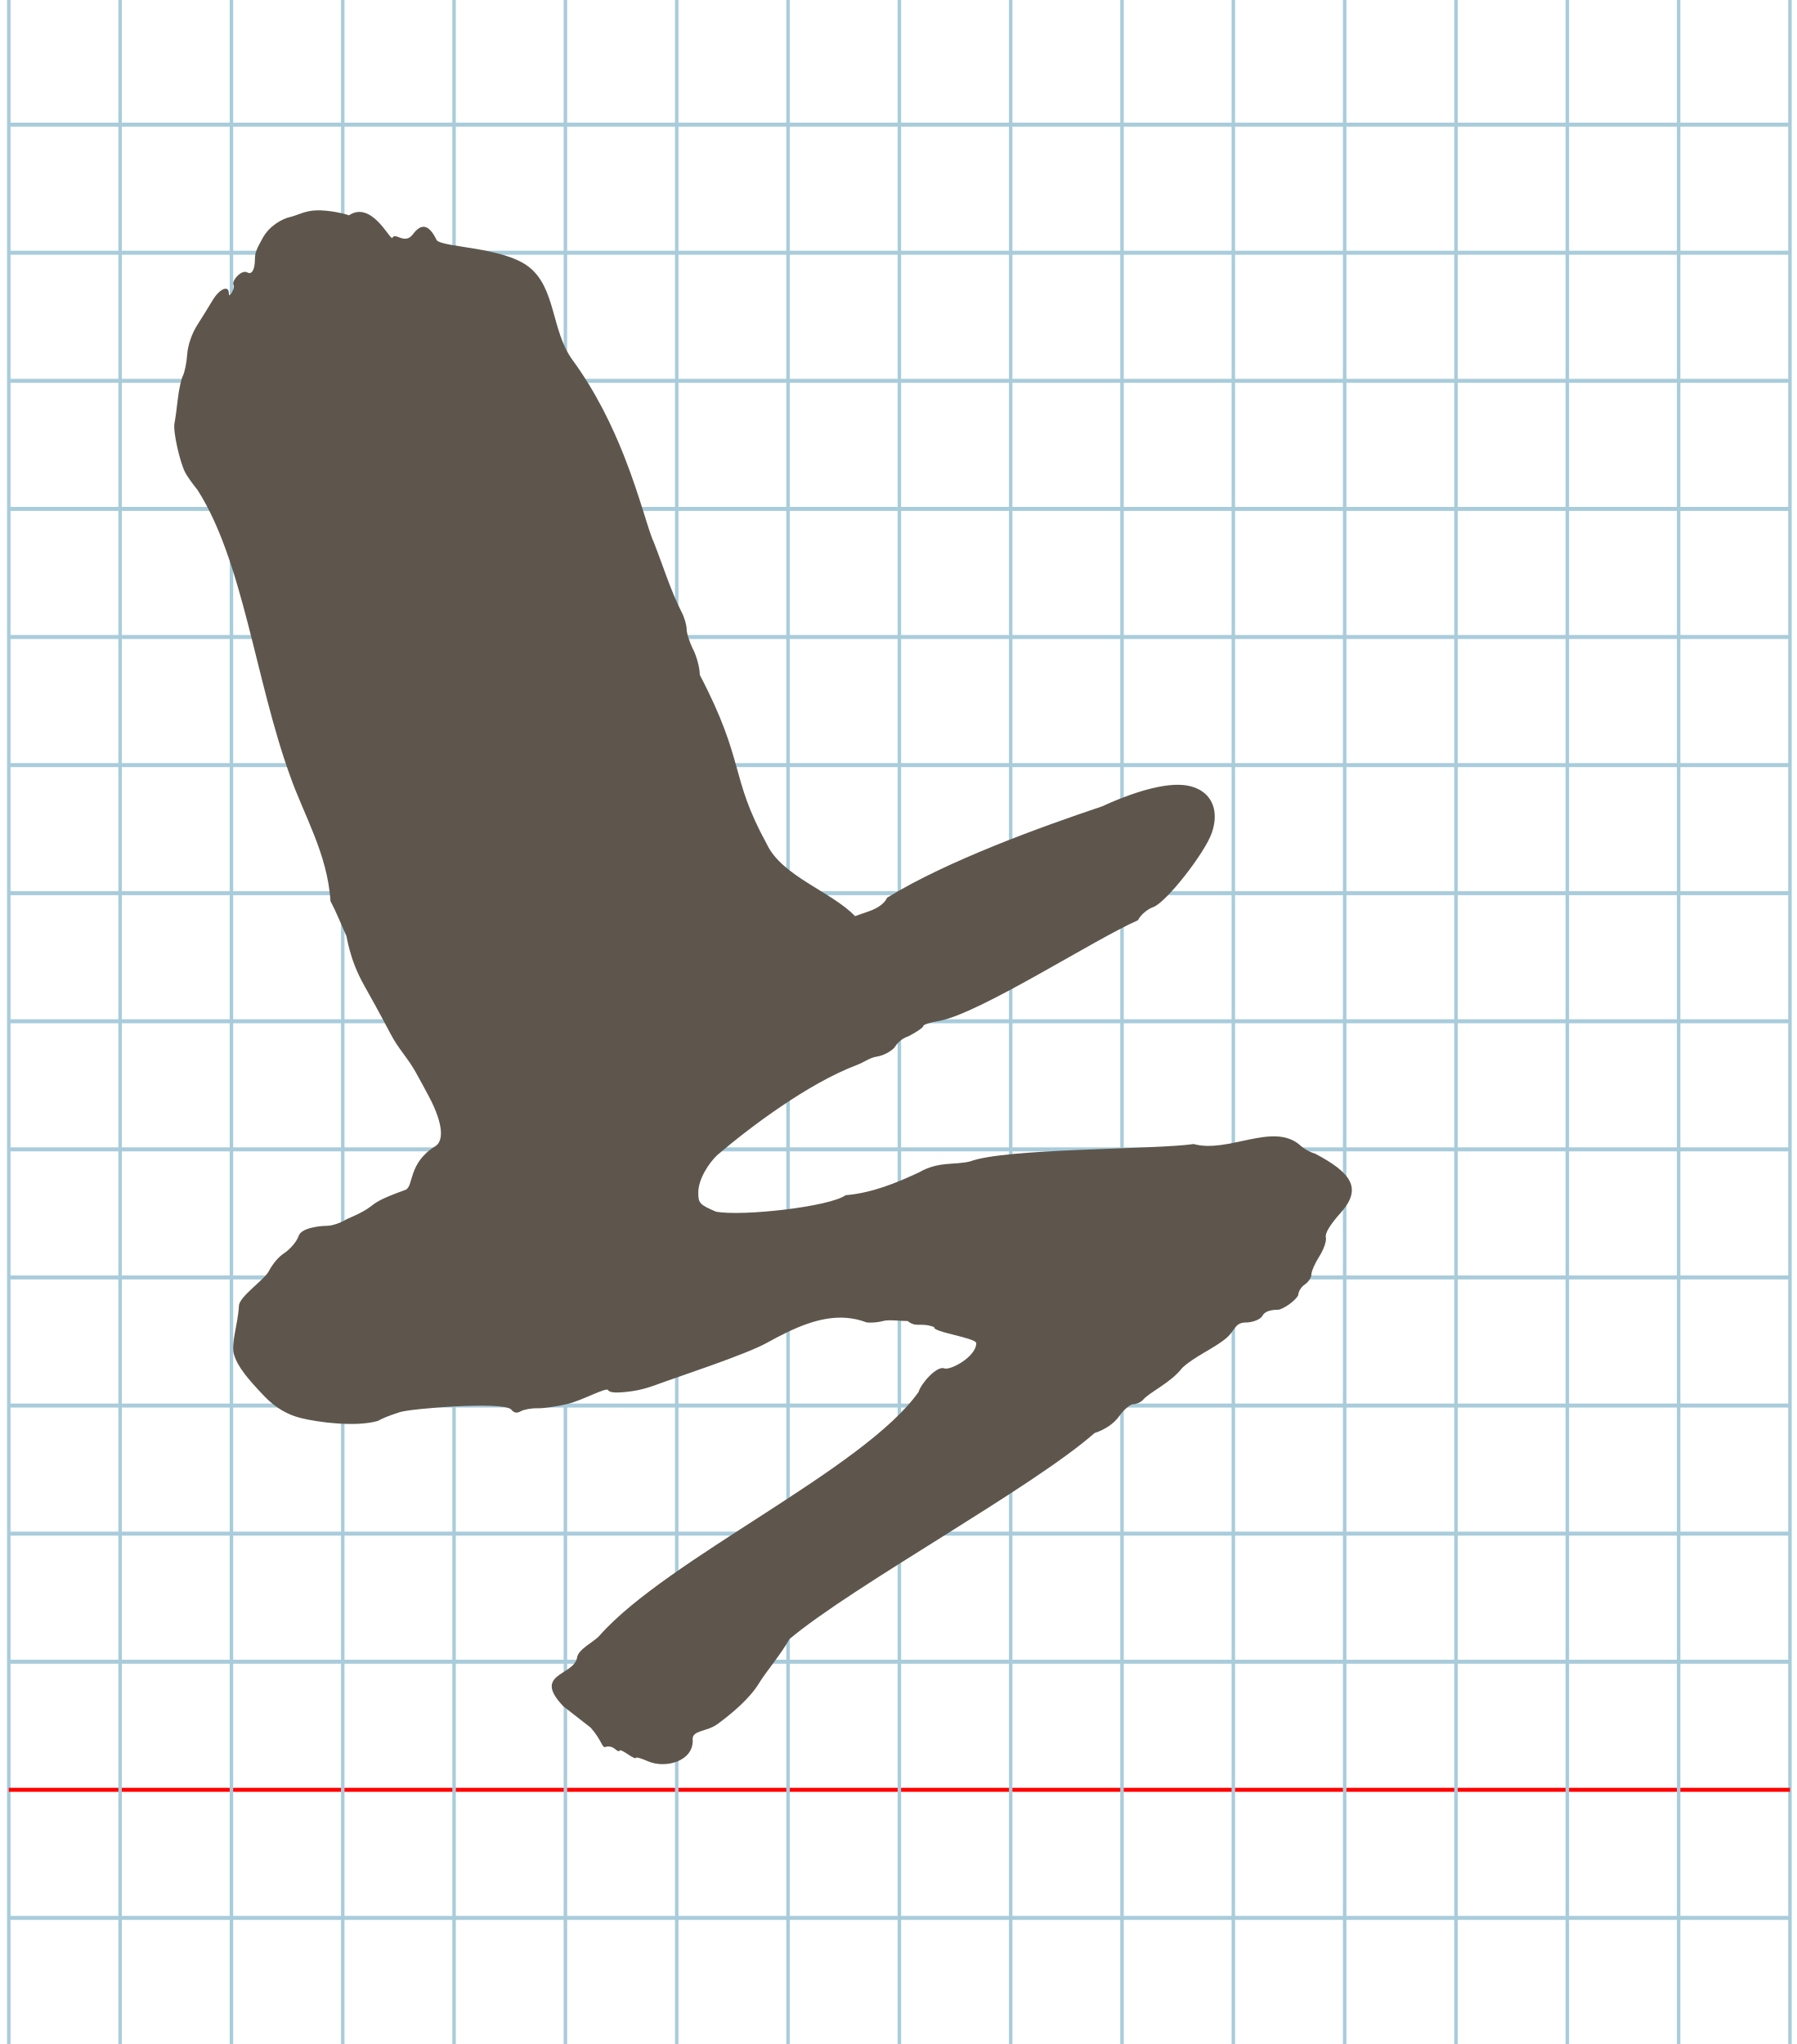
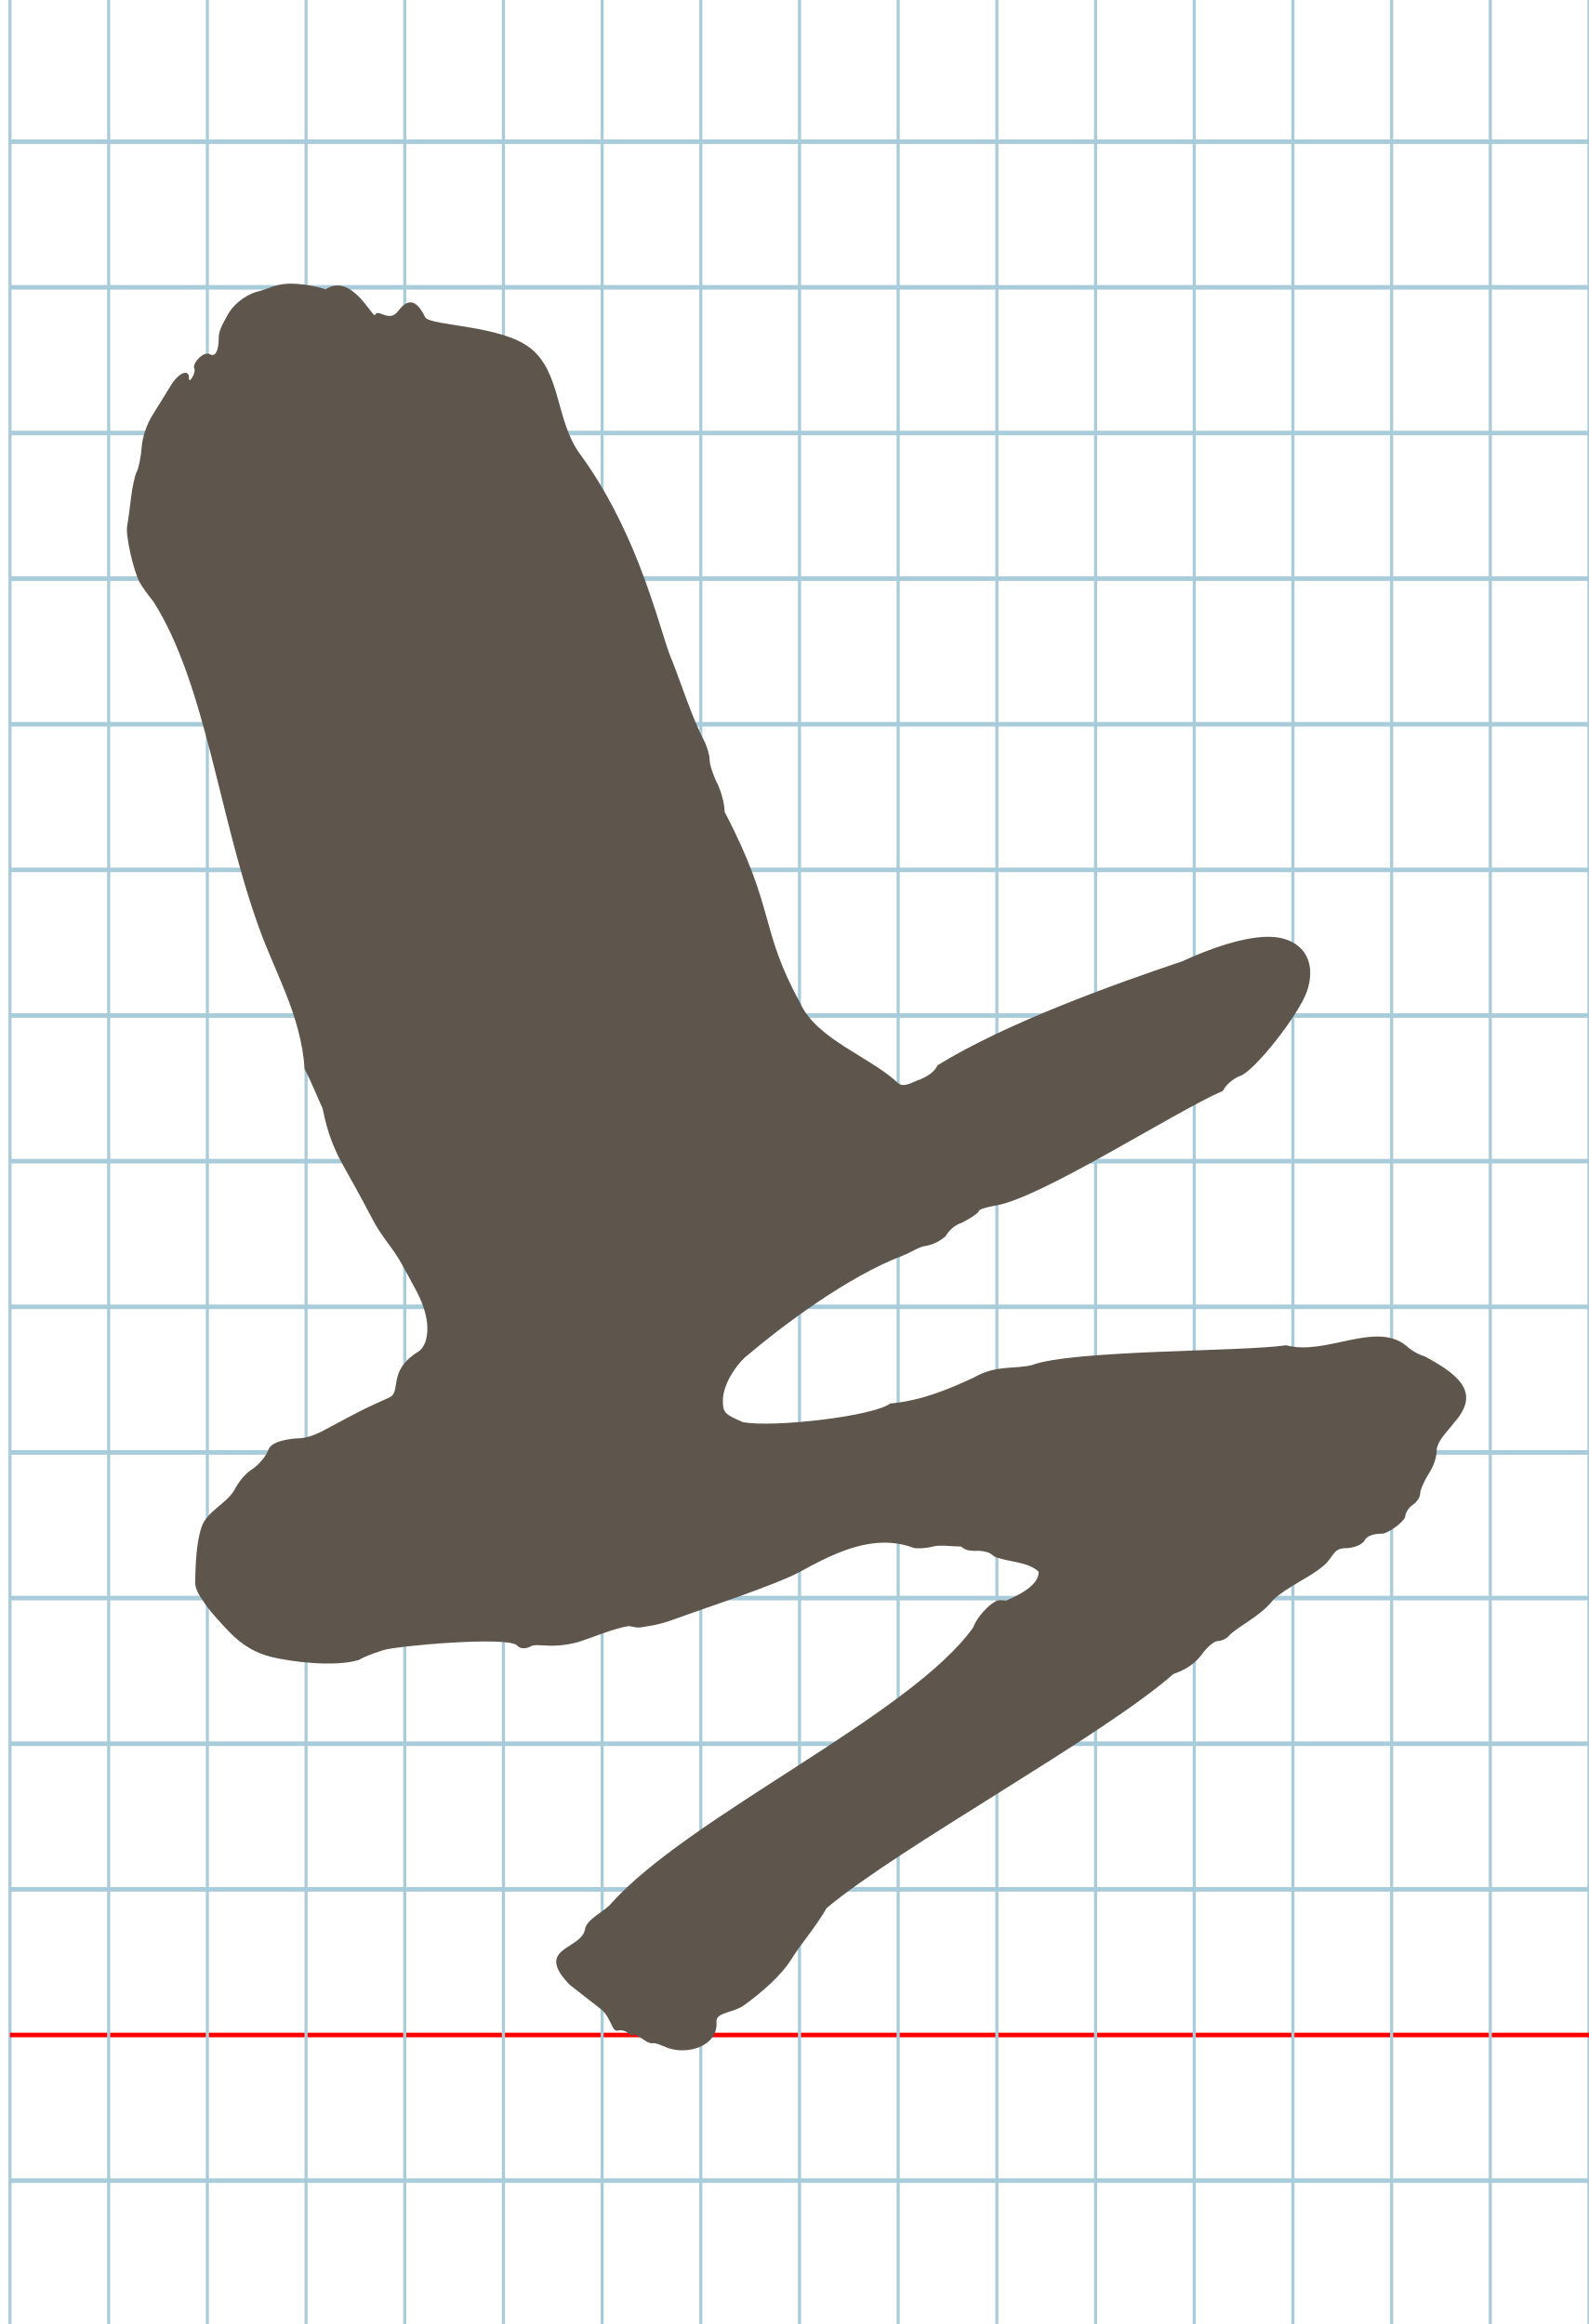
- <svg xmlns="http://www.w3.org/2000/svg" version="1.1" id="Layer_1" x="0px" y="0px" width="900" height="1024" viewBox="0 0 900 1024" enable-background="new 0 0 512 512" xml:space="preserve">
+ <svg xmlns="http://www.w3.org/2000/svg" version="1.1" id="Layer_1" x="0px" y="0px" width="700" height="1024" viewBox="0 0 700 1024" enable-background="new 0 0 512 512" xml:space="preserve">
  <defs id="defs70" />
-   <g id="Grid" transform="matrix(1.742916,0,0,2.005322,4.40039,-1.72578)">
+   <g id="Grid" transform="matrix(1.358609,0,0,2.005322,4.40039,-1.725769)">
    <rect x="0" stroke-miterlimit="10" width="512" height="512" id="rect4" y="0" style="fill:none;stroke:#a9ccdb;stroke-miterlimit:10" />
    <line stroke-miterlimit="10" x1="0" y1="32" x2="512" y2="32" id="line6" style="fill:none;stroke:#a9ccdb;stroke-miterlimit:10" />
    <line stroke-miterlimit="10" x1="0" y1="64" x2="512" y2="64" id="line8" style="fill:none;stroke:#a9ccdb;stroke-miterlimit:10" />
    <line stroke-miterlimit="10" x1="0" y1="96" x2="512" y2="96" id="line10" style="fill:none;stroke:#a9ccdb;stroke-miterlimit:10" />
    <line stroke-miterlimit="10" x1="0" y1="128" x2="512" y2="128" id="line12" style="fill:none;stroke:#a9ccdb;stroke-miterlimit:10" />
    <line stroke-miterlimit="10" x1="0" y1="160" x2="512" y2="160" id="line14" style="fill:none;stroke:#a9ccdb;stroke-miterlimit:10" />
    <line stroke-miterlimit="10" x1="0" y1="192" x2="512" y2="192" id="line16" style="fill:none;stroke:#a9ccdb;stroke-miterlimit:10" />
    <line stroke-miterlimit="10" x1="0" y1="224" x2="512" y2="224" id="line18" style="fill:none;stroke:#a9ccdb;stroke-miterlimit:10" />
    <line stroke-miterlimit="10" x1="0" y1="256" x2="512" y2="256" id="line20" style="fill:none;stroke:#a9ccdb;stroke-miterlimit:10" />
    <line stroke-miterlimit="10" x1="0" y1="288" x2="512" y2="288" id="line22" style="fill:none;stroke:#a9ccdb;stroke-miterlimit:10" />
    <line stroke-miterlimit="10" x1="0" y1="320" x2="512" y2="320" id="line24" style="fill:none;stroke:#a9ccdb;stroke-miterlimit:10" />
    <line stroke-miterlimit="10" x1="0" y1="352" x2="512" y2="352" id="line26" style="fill:none;stroke:#a9ccdb;stroke-miterlimit:10" />
    <line stroke-miterlimit="10" x1="0" y1="384" x2="512" y2="384" id="line28" style="fill:none;stroke:#a9ccdb;stroke-miterlimit:10" />
    <line stroke-miterlimit="10" x1="0" y1="416" x2="512" y2="416" id="line30" style="fill:none;stroke:#a9ccdb;stroke-miterlimit:10" />
    <line stroke-miterlimit="10" x1="0" y1="448" x2="512" y2="448" id="line32" style="fill:none;stroke:#ff0000;stroke-miterlimit:10" />
    <line stroke-miterlimit="10" x1="0" y1="480" x2="512" y2="480" id="line34" style="fill:none;stroke:#a9ccdb;stroke-miterlimit:10" />
    <line stroke-miterlimit="10" x1="32" y1="0" x2="32" y2="512" id="line36" style="fill:none;stroke:#a9ccdb;stroke-miterlimit:10" />
    <line stroke-miterlimit="10" x1="64" y1="0" x2="64" y2="512" id="line38" style="fill:none;stroke:#a9ccdb;stroke-miterlimit:10" />
    <line stroke-miterlimit="10" x1="96" y1="0" x2="96" y2="512" id="line40" style="fill:none;stroke:#a9ccdb;stroke-miterlimit:10" />
    <line stroke-miterlimit="10" x1="128" y1="0" x2="128" y2="512" id="line42" style="fill:none;stroke:#a9ccdb;stroke-miterlimit:10" />
    <line stroke-miterlimit="10" x1="160" y1="0" x2="160" y2="512" id="line44" style="fill:none;stroke:#a9ccdb;stroke-miterlimit:10" />
    <line stroke-miterlimit="10" x1="192" y1="0" x2="192" y2="512" id="line46" style="fill:none;stroke:#a9ccdb;stroke-miterlimit:10" />
    <line stroke-miterlimit="10" x1="224" y1="0" x2="224" y2="512" id="line48" style="fill:none;stroke:#a9ccdb;stroke-miterlimit:10" />
    <line stroke-miterlimit="10" x1="256" y1="0" x2="256" y2="512" id="line50" style="fill:none;stroke:#a9ccdb;stroke-miterlimit:10" />
    <line stroke-miterlimit="10" x1="288" y1="0" x2="288" y2="512" id="line52" style="fill:none;stroke:#a9ccdb;stroke-miterlimit:10" />
    <line stroke-miterlimit="10" x1="320" y1="0" x2="320" y2="512" id="line54" style="fill:none;stroke:#a9ccdb;stroke-miterlimit:10" />
    <line stroke-miterlimit="10" x1="352" y1="0" x2="352" y2="512" id="line56" style="fill:none;stroke:#a9ccdb;stroke-miterlimit:10" />
    <line stroke-miterlimit="10" x1="384" y1="0" x2="384" y2="512" id="line58" style="fill:none;stroke:#a9ccdb;stroke-miterlimit:10" />
    <line stroke-miterlimit="10" x1="416" y1="0" x2="416" y2="512" id="line60" style="fill:none;stroke:#a9ccdb;stroke-miterlimit:10" />
    <line stroke-miterlimit="10" x1="448" y1="0" x2="448" y2="512" id="line62" style="fill:none;stroke:#a9ccdb;stroke-miterlimit:10" />
    <line stroke-miterlimit="10" x1="480" y1="0" x2="480" y2="512" id="line64" style="fill:none;stroke:#a9ccdb;stroke-miterlimit:10" />
  </g>
-   <path style="fill:#5e564c" d="m 174.807,107.881 c 11.405,-7.645 20.735,12.816 21.788,11.277 1.327,-3.136 6.169,3.789 10.335,-1.877 4.309,-5.741 8.086,-4.765 11.859,3.065 3.391,3.741 33.068,3.32 46.015,13.261 13.85,10.635 11.235,31.991 22.087,46.821 11.615,15.873 19.833,32.972 25.822,48.153 7.955,20.166 11.975,36.95 14.798,42.983 4.663,11.806 8.296,23.917 14.092,35.309 1.32,2.558 2.399,6.305 2.399,8.328 0,2.023 1.484,6.62 3.298,10.215 1.814,3.596 3.301,9.308 3.304,12.695 22.917,43.88 14.865,50.61 33.492,84.607 7.529,16.265 32.481,23.926 44.279,36.243 l 7.119,-2.49 c 4.545,-1.59 7.777,-4.024 8.939,-6.734 30.46,-18.716 77.341,-35.556 107.796,-45.799 10.14,-4.703 28.192,-11.768 40.473,-10.673 4.973,0.444 9.006,2.213 11.765,5.036 2.075,2.123 3.428,4.842 3.917,8.042 0.483,3.16 0.123,6.788 -1.218,10.772 -3.492,10.26 -23.015,35.078 -29.337,37.295 -3.034,1.064 -6.4,3.95 -7.685,6.59 -22.179,9.771 -79.355,46.79 -99.722,50.486 -4.308,0.676 -7.833,1.811 -7.833,2.524 0,0.713 -3.354,3.027 -7.454,5.143 -3.585,1.116 -5.652,3.546 -7.286,5.993 -2.214,1.976 -5.154,3.577 -8.429,4.178 -3.44,0.407 -6.487,2.846 -10.194,4.242 -24.333,9.203 -53.422,31.047 -69.999,45.2 -4.237,4.1 -9.388,12.008 -9.388,18.729 0,5.254 0.698,6.006 8.818,9.508 13.04,2.498 57.124,-2.458 64.962,-8.224 13.454,-1.161 25.507,-6.176 36.871,-11.472 9.694,-5.615 17.795,-3.54 25.564,-5.463 17.414,-6.665 92.76,-5.879 111.975,-8.709 17.247,4.78 39.481,-10.941 52.955,0.293 1.958,1.886 5.482,3.911 7.829,4.498 18.105,9.525 23.83,17.344 12.992,29.524 -5.478,6.128 -8.045,10.37 -7.546,12.471 0.415,1.751 -1.044,6 -3.242,9.442 -2.199,3.442 -3.998,7.535 -3.998,9.096 0,1.561 -1.484,3.823 -3.298,5.026 -1.814,1.204 -3.298,3.601 -3.298,5.327 -1.328,2.939 -7.919,7.303 -10.143,7.343 -4.067,0 -6.713,1.004 -7.729,2.931 -0.909,1.726 -4.046,3.141 -7.63,3.441 -6.52,-0.193 -5.594,3.626 -10.584,7.862 -5.998,5.092 -15.877,9.125 -21.991,14.857 -5.957,7.698 -16.508,12.149 -19.847,16.199 -1.042,1.107 -3.142,2.012 -4.667,2.012 -1.525,0 -4.652,2.618 -6.949,5.817 -2.815,3.921 -6.908,6.754 -12.558,8.693 -31.21,27.499 -121.127,76.539 -152.791,103.162 -4.458,7.919 -12.003,16.719 -15.215,22.06 -4.685,7.708 -13.388,15.04 -20.805,20.512 -5.195,3.833 -12.364,3.072 -12.504,7.357 0.998,11.189 -13.502,15.181 -22.374,11.308 -3.326,-1.476 -6.047,-2.24 -6.047,-1.696 0,0.543 -1.855,-0.303 -4.123,-1.882 -2.268,-1.578 -4.123,-2.361 -4.123,-1.739 0,0.622 -1.019,0.232 -2.265,-0.866 -1.246,-1.098 -3.357,-1.552 -4.691,-1.007 -1.793,0.731 -1.637,-3.025 -7.441,-9.657 l -13.657,-10.647 c -15.681,-16.372 4.791,-15.274 6.786,-24.206 0.419,-4.526 8.749,-8.197 11.297,-11.284 33.987,-38.475 132.546,-83.357 159.865,-122.094 1.072,-4.001 9.01,-13.139 12.815,-11.78 3.012,1.228 16.041,-5.85 16.055,-12.586 0,-2.713 -22.22,-5.612 -21.025,-8.045 -6.9,-2.632 -8.865,0.509 -13.351,-3.069 -3.226,0.044 -9.129,-0.789 -11.997,-0.082 -4,1.104 -8.372,0.922 -8.622,0.754 -3.341,-1.272 -6.678,-1.993 -10.012,-2.258 -13.31,-1.059 -26.569,5.139 -39.795,12.46 -11.053,6.118 -44.517,16.958 -55.533,21.063 -4.093,1.525 -8.183,2.664 -12.273,3.234 -7.574,1.008 -11.033,0.836 -11.864,-0.591 -0.876,-1.506 -12.875,5.14 -20.031,6.897 -5.266,1.293 -12.104,2.292 -15.195,2.221 -3.091,-0.071 -6.909,0.603 -8.485,1.499 -2.011,1.143 -3.468,0.856 -4.889,-0.962 -4.632,-4.026 -50.32,-0.423 -55.821,1.443 -6.091,1.976 -8.719,3.133 -10.861,4.357 -11.136,3.222 -30.098,0.682 -38.555,-1.413 -6.819,-1.689 -12.842,-5.222 -18.195,-10.784 -4.427,-4.607 -7.71,-8.276 -10.129,-11.476 -2.662,-3.523 -4.276,-6.476 -5.213,-9.484 -1.701,-5.457 1.921,-15.03 2.455,-24.565 0.218,-4.61 12.577,-12.866 14.869,-17.141 2.086,-3.89 4.804,-7.202 7.744,-9.132 3.123,-2.05 6.417,-5.979 7.319,-8.73 1.292,-3.939 10.386,-5.002 14.124,-5.002 2.61,0 7.087,-1.512 9.949,-3.361 18.076,-7.655 7.146,-6.669 29.411,-14.655 4.242,-1.701 1.149,-13.37 14.991,-21.882 3.925,-2.413 4.449,-10.384 -3.279,-24.977 -1.981,-3.74 -4.148,-7.699 -6.401,-11.786 -4.171,-7.567 -8.637,-11.632 -12.758,-19.483 -2.508,-4.778 -5.04,-9.482 -7.5,-13.973 -1.977,-3.607 -3.908,-7.078 -5.745,-10.338 -7.761,-13.775 -8.427,-24.473 -9.168,-25.369 -2.548,-5.604 -4.802,-11.413 -7.709,-16.885 -1.43,-23.445 -13.389,-43.191 -20.269,-62.795 -17.426,-48.215 -23.402,-107.261 -46.37,-143.216 -2.383,-2.891 -5.116,-6.744 -6.075,-8.563 -2.802,-5.32 -6.219,-20.778 -5.451,-24.658 0.389,-1.963 1.142,-7.439 1.674,-12.168 0.532,-4.729 1.693,-10.039 2.579,-11.799 0.887,-1.76 1.851,-6.589 2.143,-10.732 0.318,-4.511 2.3,-10.32 4.941,-14.48 2.426,-3.821 5.95,-9.51 7.833,-12.641 3.409,-5.67 8.022,-7.673 8.07,-3.504 0.017,1.503 0.501,1.392 1.54,-0.354 0.833,-1.399 1.201,-3.084 0.818,-3.743 -1.147,-1.971 3.994,-7.93 6.903,-6.276 2.265,1.288 3.796,-1.352 3.829,-6.764 0.021,-3.436 1.013,-5.177 3.792,-10.319 3.579,-6.624 10.496,-9.949 13.444,-10.572 3.758,-0.794 7.567,-3.203 13.235,-3.433 6.617,-0.269 14.973,1.758 16.607,2.496 z" id="path3759" />
+   <path style="fill:#5e564c" d="m 143.42,127.498 c 11.405,-7.645 20.735,12.816 21.788,11.277 1.327,-3.136 6.169,3.789 10.335,-1.877 4.309,-5.741 8.086,-4.765 11.859,3.065 3.391,3.741 33.068,3.32 46.015,13.261 13.85,10.635 11.235,31.991 22.087,46.821 11.615,15.873 19.833,32.972 25.822,48.153 7.955,20.166 11.975,36.95 14.798,42.983 4.663,11.806 8.296,23.917 14.092,35.309 1.32,2.558 2.399,6.305 2.399,8.328 0,2.023 1.484,6.62 3.298,10.215 1.814,3.596 3.301,9.308 3.304,12.695 22.917,43.88 14.865,50.61 33.492,84.607 7.147,15.44 29.994,23.127 42.386,34.403 2.566,2.925 6.354,0.283 9.012,-0.649 4.545,-1.59 7.777,-4.024 8.939,-6.734 30.46,-18.716 77.341,-35.556 107.796,-45.799 10.14,-4.703 28.192,-11.768 40.473,-10.673 4.973,0.444 9.006,2.213 11.765,5.036 2.075,2.123 3.428,4.842 3.917,8.042 0.483,3.16 0.123,6.788 -1.218,10.772 -3.492,10.26 -23.015,35.078 -29.337,37.295 -3.034,1.064 -6.4,3.95 -7.685,6.59 -22.179,9.771 -79.355,46.79 -99.722,50.486 -4.308,0.676 -7.833,1.811 -7.833,2.524 0,0.713 -3.354,3.027 -7.454,5.143 -3.585,1.116 -5.652,3.546 -7.286,5.993 -2.214,1.976 -5.154,3.577 -8.429,4.178 -3.44,0.407 -6.487,2.846 -10.194,4.242 -24.333,9.203 -53.422,31.047 -69.999,45.2 -4.237,4.1 -9.388,12.008 -9.388,18.729 0,5.254 0.698,6.006 8.818,9.508 13.04,2.498 57.124,-2.458 64.962,-8.224 13.454,-1.161 25.507,-6.176 36.871,-11.472 9.694,-5.615 17.795,-3.54 25.564,-5.463 17.414,-6.665 92.76,-5.879 111.975,-8.709 17.247,4.78 39.481,-10.941 52.955,0.293 1.958,1.886 5.482,3.911 7.829,4.498 18.105,9.525 23.83,17.344 12.992,29.524 -2.674,3.582 -6.636,7.038 -7.477,11.358 0.04,3.867 -1.435,7.577 -3.311,10.555 -2.199,3.442 -3.998,7.535 -3.998,9.096 0,1.561 -1.484,3.823 -3.298,5.026 -1.814,1.204 -3.298,3.601 -3.298,5.327 -1.328,2.939 -7.919,7.303 -10.143,7.343 -4.067,0 -6.713,1.004 -7.729,2.931 -0.909,1.726 -4.046,3.141 -7.63,3.441 -6.52,-0.193 -5.594,3.626 -10.584,7.862 -5.998,5.092 -15.877,9.125 -21.991,14.857 -5.957,7.698 -16.508,12.149 -19.847,16.199 -1.042,1.107 -3.142,2.012 -4.667,2.012 -1.525,0 -4.652,2.618 -6.949,5.817 -2.815,3.921 -6.908,6.754 -12.558,8.693 -31.21,27.499 -121.127,76.539 -152.791,103.162 -4.458,7.919 -12.003,16.719 -15.215,22.06 -4.685,7.708 -13.388,15.04 -20.805,20.512 -5.195,3.833 -12.364,3.072 -12.504,7.357 0.998,11.189 -13.502,15.181 -22.374,11.308 -2.005,-0.711 -4.086,-1.999 -6.205,-1.714 -1.496,-0.026 -2.904,-1.129 -3.965,-1.864 -2.268,-1.578 -4.123,-2.361 -4.123,-1.739 0,0.622 -1.019,0.232 -2.265,-0.866 -1.246,-1.098 -3.357,-1.552 -4.691,-1.007 -1.635,0.153 -2.328,-2.289 -2.845,-3.208 -0.92,-1.627 -1.88,-4.332 -4.596,-6.45 l -13.657,-10.647 c -15.681,-16.372 4.791,-15.274 6.786,-24.206 0.419,-4.526 8.749,-8.197 11.297,-11.284 33.987,-38.475 132.546,-83.357 159.865,-122.094 0.938,-3.501 7.131,-10.933 11.214,-11.828 1.162,-0.129 2.269,0.17 3.289,0.116 5.537,-2.384 14.383,-6.712 14.215,-12.666 -4.709,-4.522 -13.394,-4.167 -19.392,-6.626 -1.457,-1.006 -1.801,-1.549 -3.386,-2.029 -5.408,-1.456 -7.404,0.778 -11.448,-2.447 -3.226,0.044 -9.129,-0.789 -11.997,-0.082 -4,1.104 -8.372,0.922 -8.622,0.754 -3.341,-1.272 -6.678,-1.993 -10.012,-2.258 -13.31,-1.059 -26.569,5.139 -39.795,12.46 -11.053,6.118 -44.517,16.958 -55.533,21.063 -4.093,1.525 -8.183,2.664 -12.273,3.234 -4.636,0.849 -4.077,0.563 -7.963,-0.119 -6.814,0.917 -17.028,5.502 -23.319,7.283 -5.266,1.293 -8.794,1.434 -11.885,1.362 -3.091,-0.071 -6.541,-0.623 -8.117,0.273 -2.011,1.143 -4.694,1.347 -6.115,-0.472 -4.632,-4.026 -53.385,0.312 -58.886,2.179 -6.091,1.976 -8.719,3.133 -10.861,4.357 -11.136,3.222 -30.098,0.682 -38.555,-1.413 -6.819,-1.689 -12.842,-5.222 -18.195,-10.784 -4.427,-4.607 -7.71,-8.276 -10.129,-11.476 -2.131,-3.256 -4.837,-6.429 -5.136,-10.15 0.197,-8.405 0.518,-17.912 2.859,-24.887 2.463,-6.953 10.873,-10.127 14.389,-16.154 2.086,-3.89 4.804,-7.202 7.744,-9.132 3.123,-2.05 6.417,-5.979 7.319,-8.73 1.292,-3.939 10.386,-5.002 14.124,-5.002 5.442,-0.547 9.759,-3.255 14.188,-5.59 14.878,-7.844 11.007,-6.049 24.67,-12.254 0.455,-0.21 0.877,-0.452 1.246,-0.756 0.374,-0.308 0.693,-0.679 0.932,-1.143 2.001,-3.943 -0.57,-11.41 10.862,-18.439 3.925,-2.413 6.902,-12.1 -0.827,-26.694 -1.981,-3.74 -4.148,-7.699 -6.401,-11.786 -4.171,-7.567 -8.637,-11.632 -12.758,-19.483 -2.508,-4.778 -5.04,-9.482 -7.5,-13.973 -1.977,-3.607 -3.908,-7.078 -5.745,-10.338 -7.761,-13.775 -8.427,-24.473 -9.168,-25.369 -2.548,-5.604 -4.802,-11.413 -7.709,-16.885 -1.43,-23.445 -13.389,-43.191 -20.269,-62.795 -17.426,-48.215 -23.402,-107.261 -46.37,-143.216 -2.383,-2.891 -5.116,-6.744 -6.075,-8.563 -2.802,-5.32 -6.219,-20.778 -5.451,-24.658 0.389,-1.963 1.142,-7.439 1.674,-12.168 0.532,-4.729 1.693,-10.039 2.579,-11.799 0.887,-1.76 1.851,-6.589 2.143,-10.732 0.318,-4.511 2.3,-10.32 4.941,-14.48 2.426,-3.821 5.95,-9.51 7.833,-12.641 3.409,-5.67 8.022,-7.673 8.07,-3.504 0.017,1.503 0.501,1.392 1.54,-0.354 0.833,-1.399 1.201,-3.084 0.818,-3.743 -1.147,-1.971 3.994,-7.93 6.903,-6.276 2.265,1.288 3.796,-1.352 3.829,-6.764 0.021,-3.436 1.013,-5.177 3.792,-10.319 3.579,-6.624 10.496,-9.949 13.444,-10.572 3.758,-0.794 7.567,-3.203 13.235,-3.433 6.617,-0.269 14.973,1.758 16.607,2.496 z" id="path3759" />
</svg>
